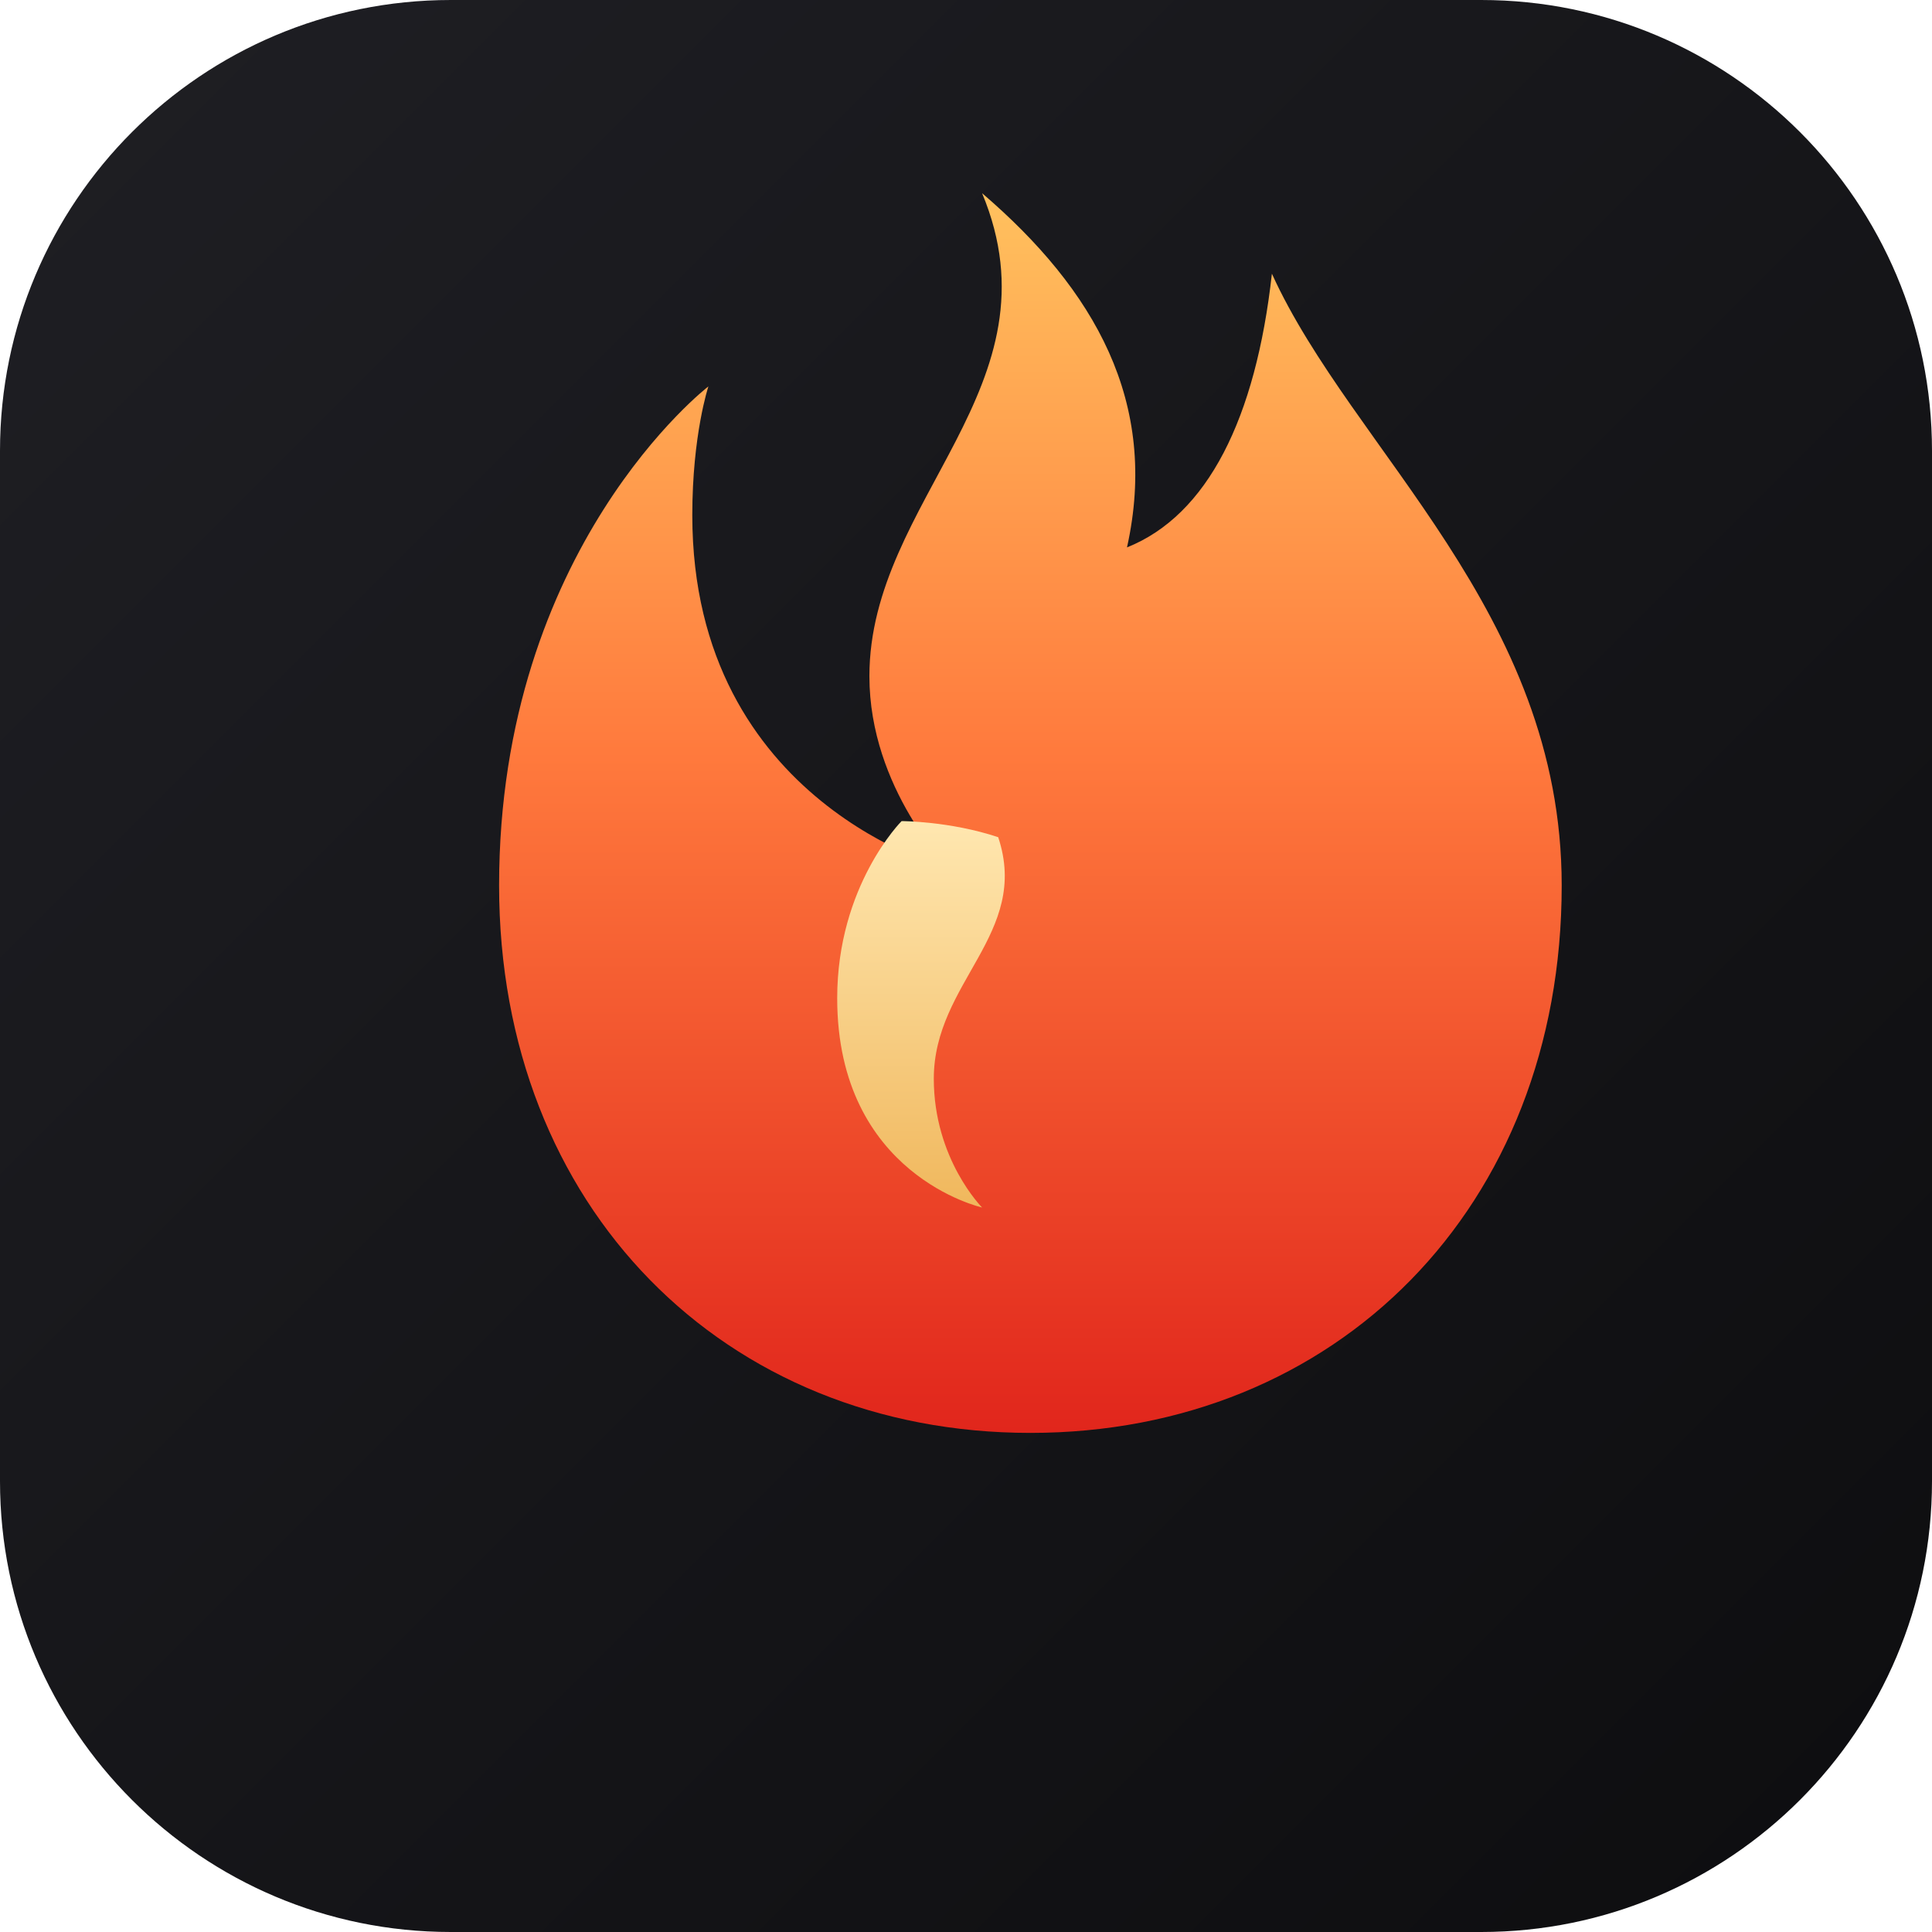
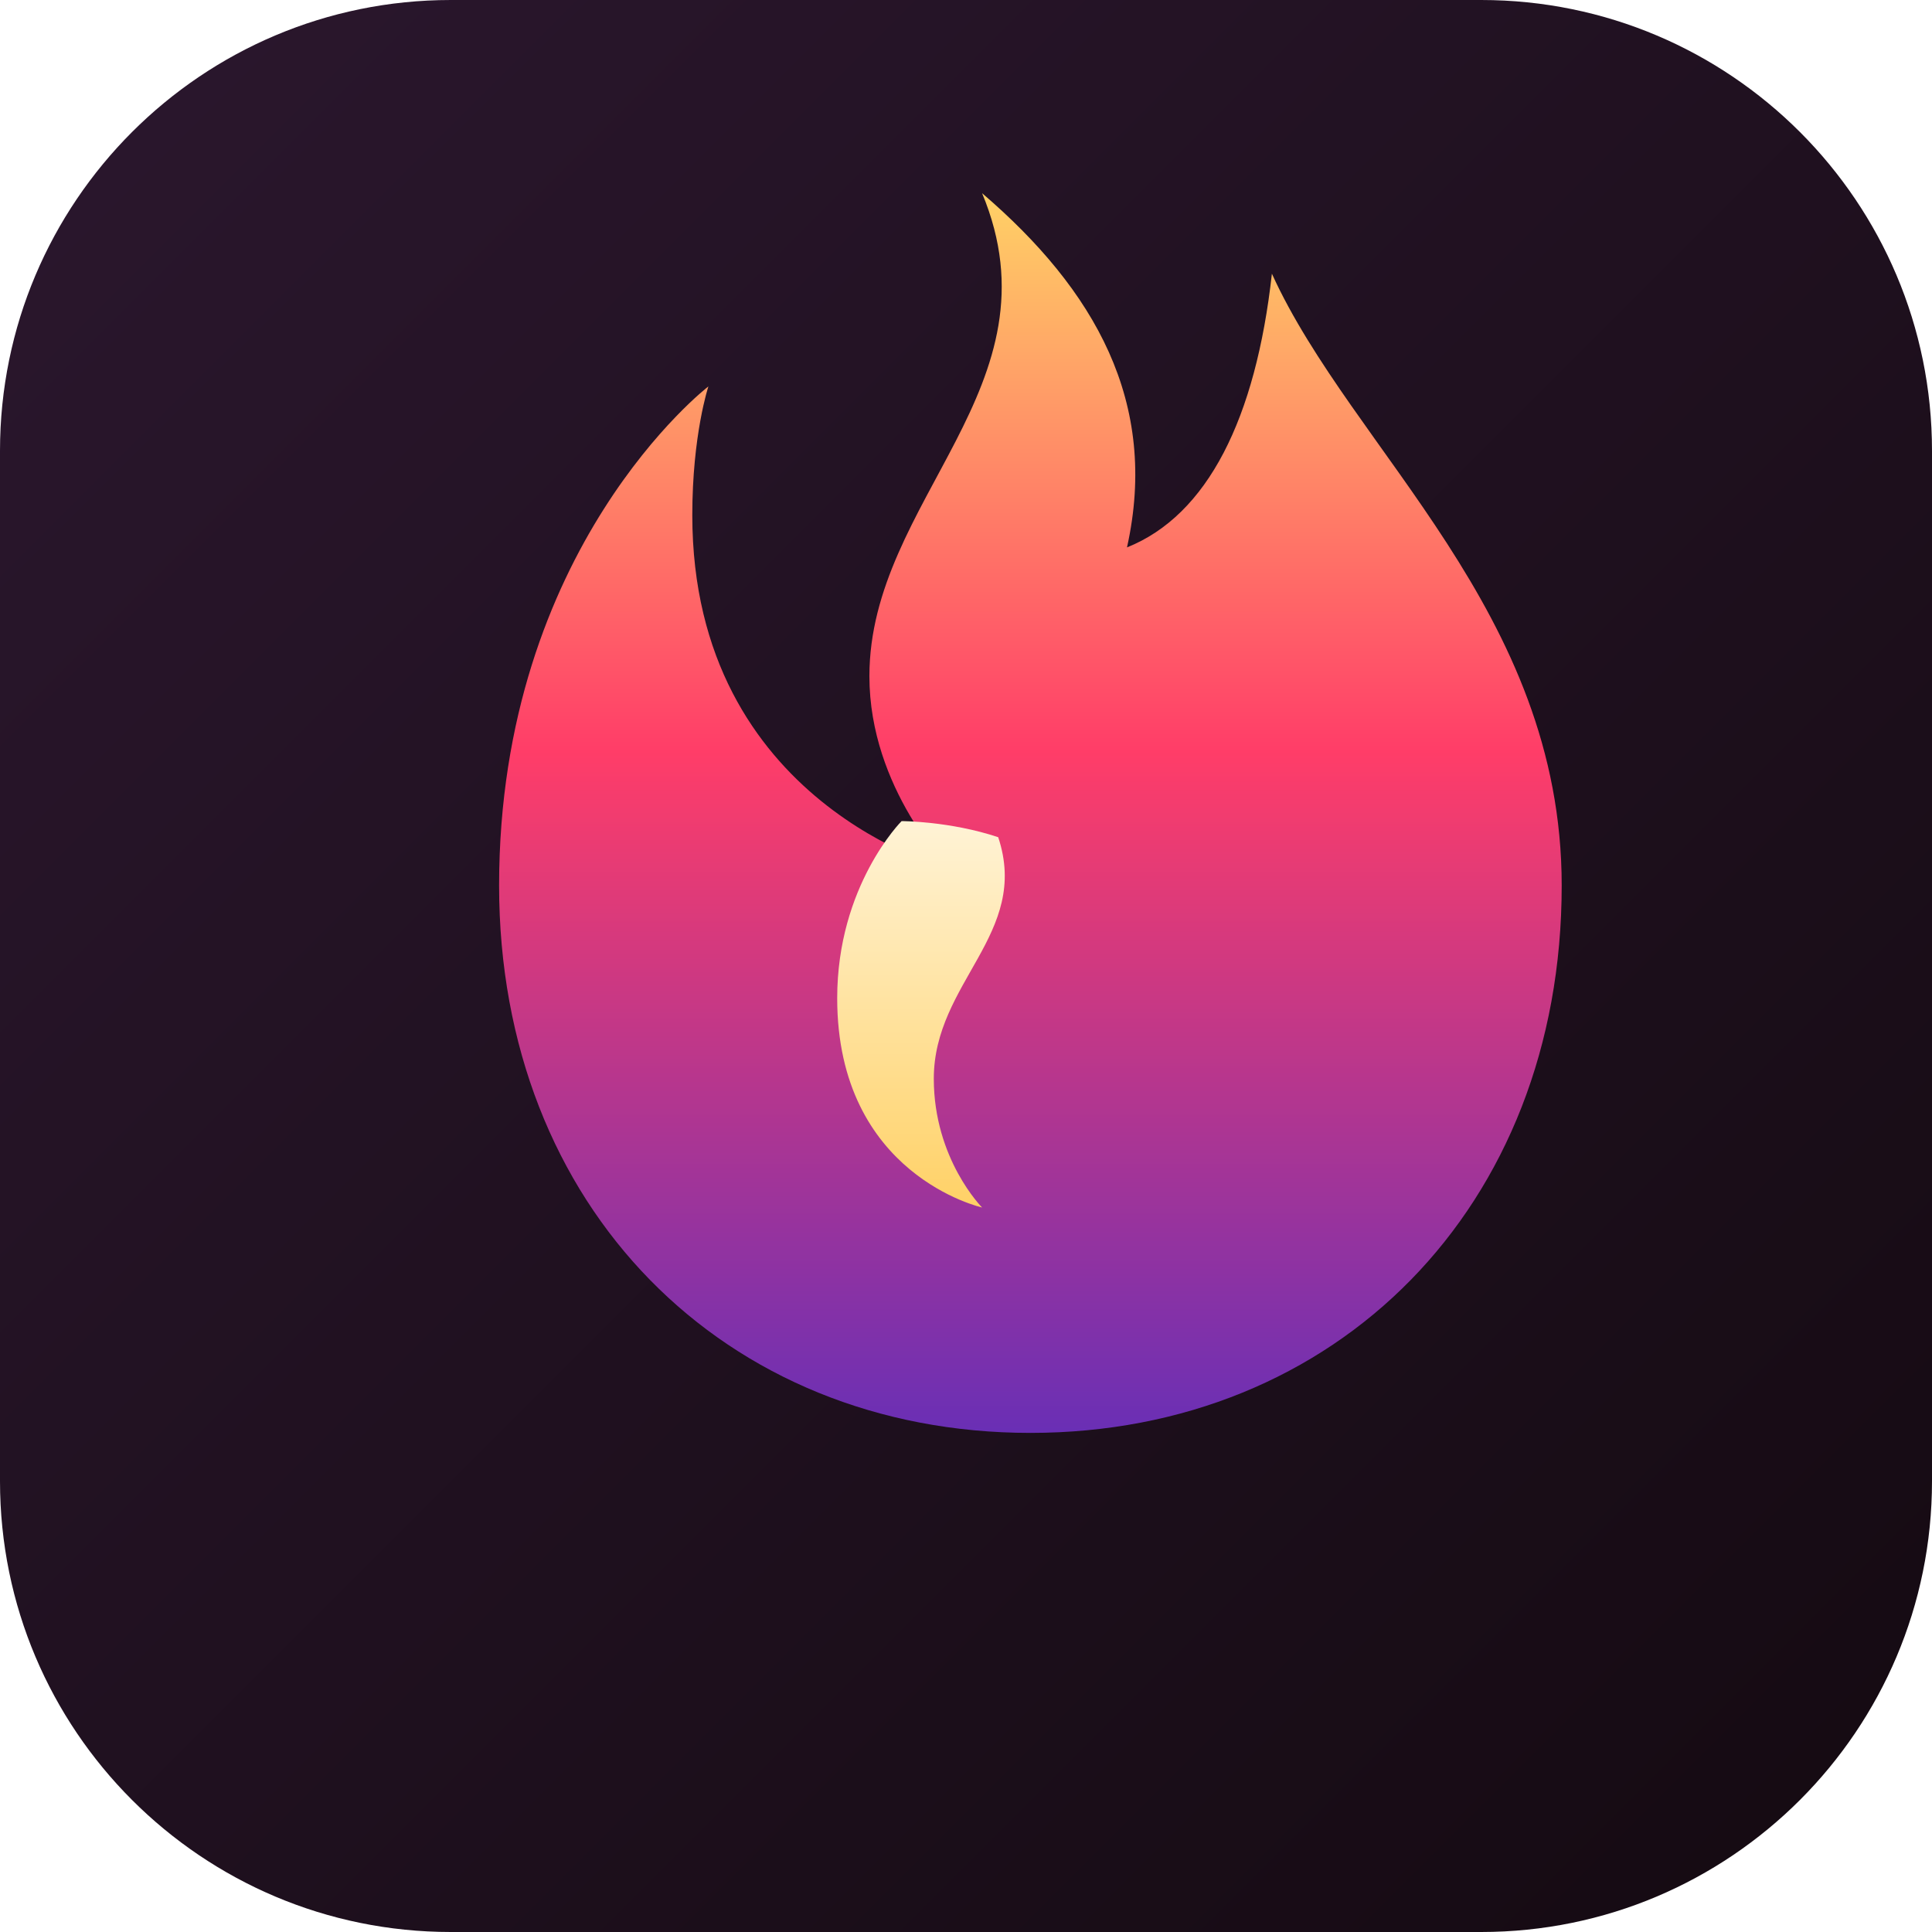
<svg xmlns="http://www.w3.org/2000/svg" viewBox="0 0 120 120" role="img" aria-label="ناري ستور">
  <defs>
    <linearGradient id="fBadge" x1="0" y1="0" x2="1" y2="1">
-       <stop offset="0%" stop-color="#1F1F24" />
-       <stop offset="100%" stop-color="#0D0D0F" />
+       <stop offset="0%" stop-color="#2B172E" />
+       <stop offset="100%" stop-color="#140A11" />
    </linearGradient>
    <linearGradient id="fFlame" x1="0.5" y1="0" x2="0.5" y2="1">
-       <stop offset="0%" stop-color="#FFC15E" />
-       <stop offset="45%" stop-color="#FF7A3D" />
-       <stop offset="100%" stop-color="#E1261C" />
+       <stop offset="0%" stop-color="#FFD166" />
+       <stop offset="45%" stop-color="#FF3D68" />
+       <stop offset="100%" stop-color="#6A2FB5" />
    </linearGradient>
    <linearGradient id="fFlameCore" x1="0.5" y1="0" x2="0.5" y2="1">
-       <stop offset="0%" stop-color="#FFE7B0" />
-       <stop offset="100%" stop-color="#F0B75C" />
+       <stop offset="0%" stop-color="#FFF3D6" />
+       <stop offset="100%" stop-color="#FFD166" />
    </linearGradient>
  </defs>
  <rect width="120" height="120" rx="28" fill="url(#fBadge)" />
  <path fill="url(#fFlame)" d="M61 12c5 12-7 19-7 30 0 7 5 12 5 12s-16-4-16-22c0-5 1-8 1-8s-13 10-13 31c0 20 14 34 33 34s33-14 33-34c0-17-13-27-18-38-1 9-4 15-9 17 2-9-2-16-9-22z" />
  <path fill="url(#fFlameCore)" d="M62 52c2 6-4 9-4 15 0 5 3 8 3 8s-9-2-9-13c0-7 4-11 4-11s3 0 6 1z" />
</svg>
